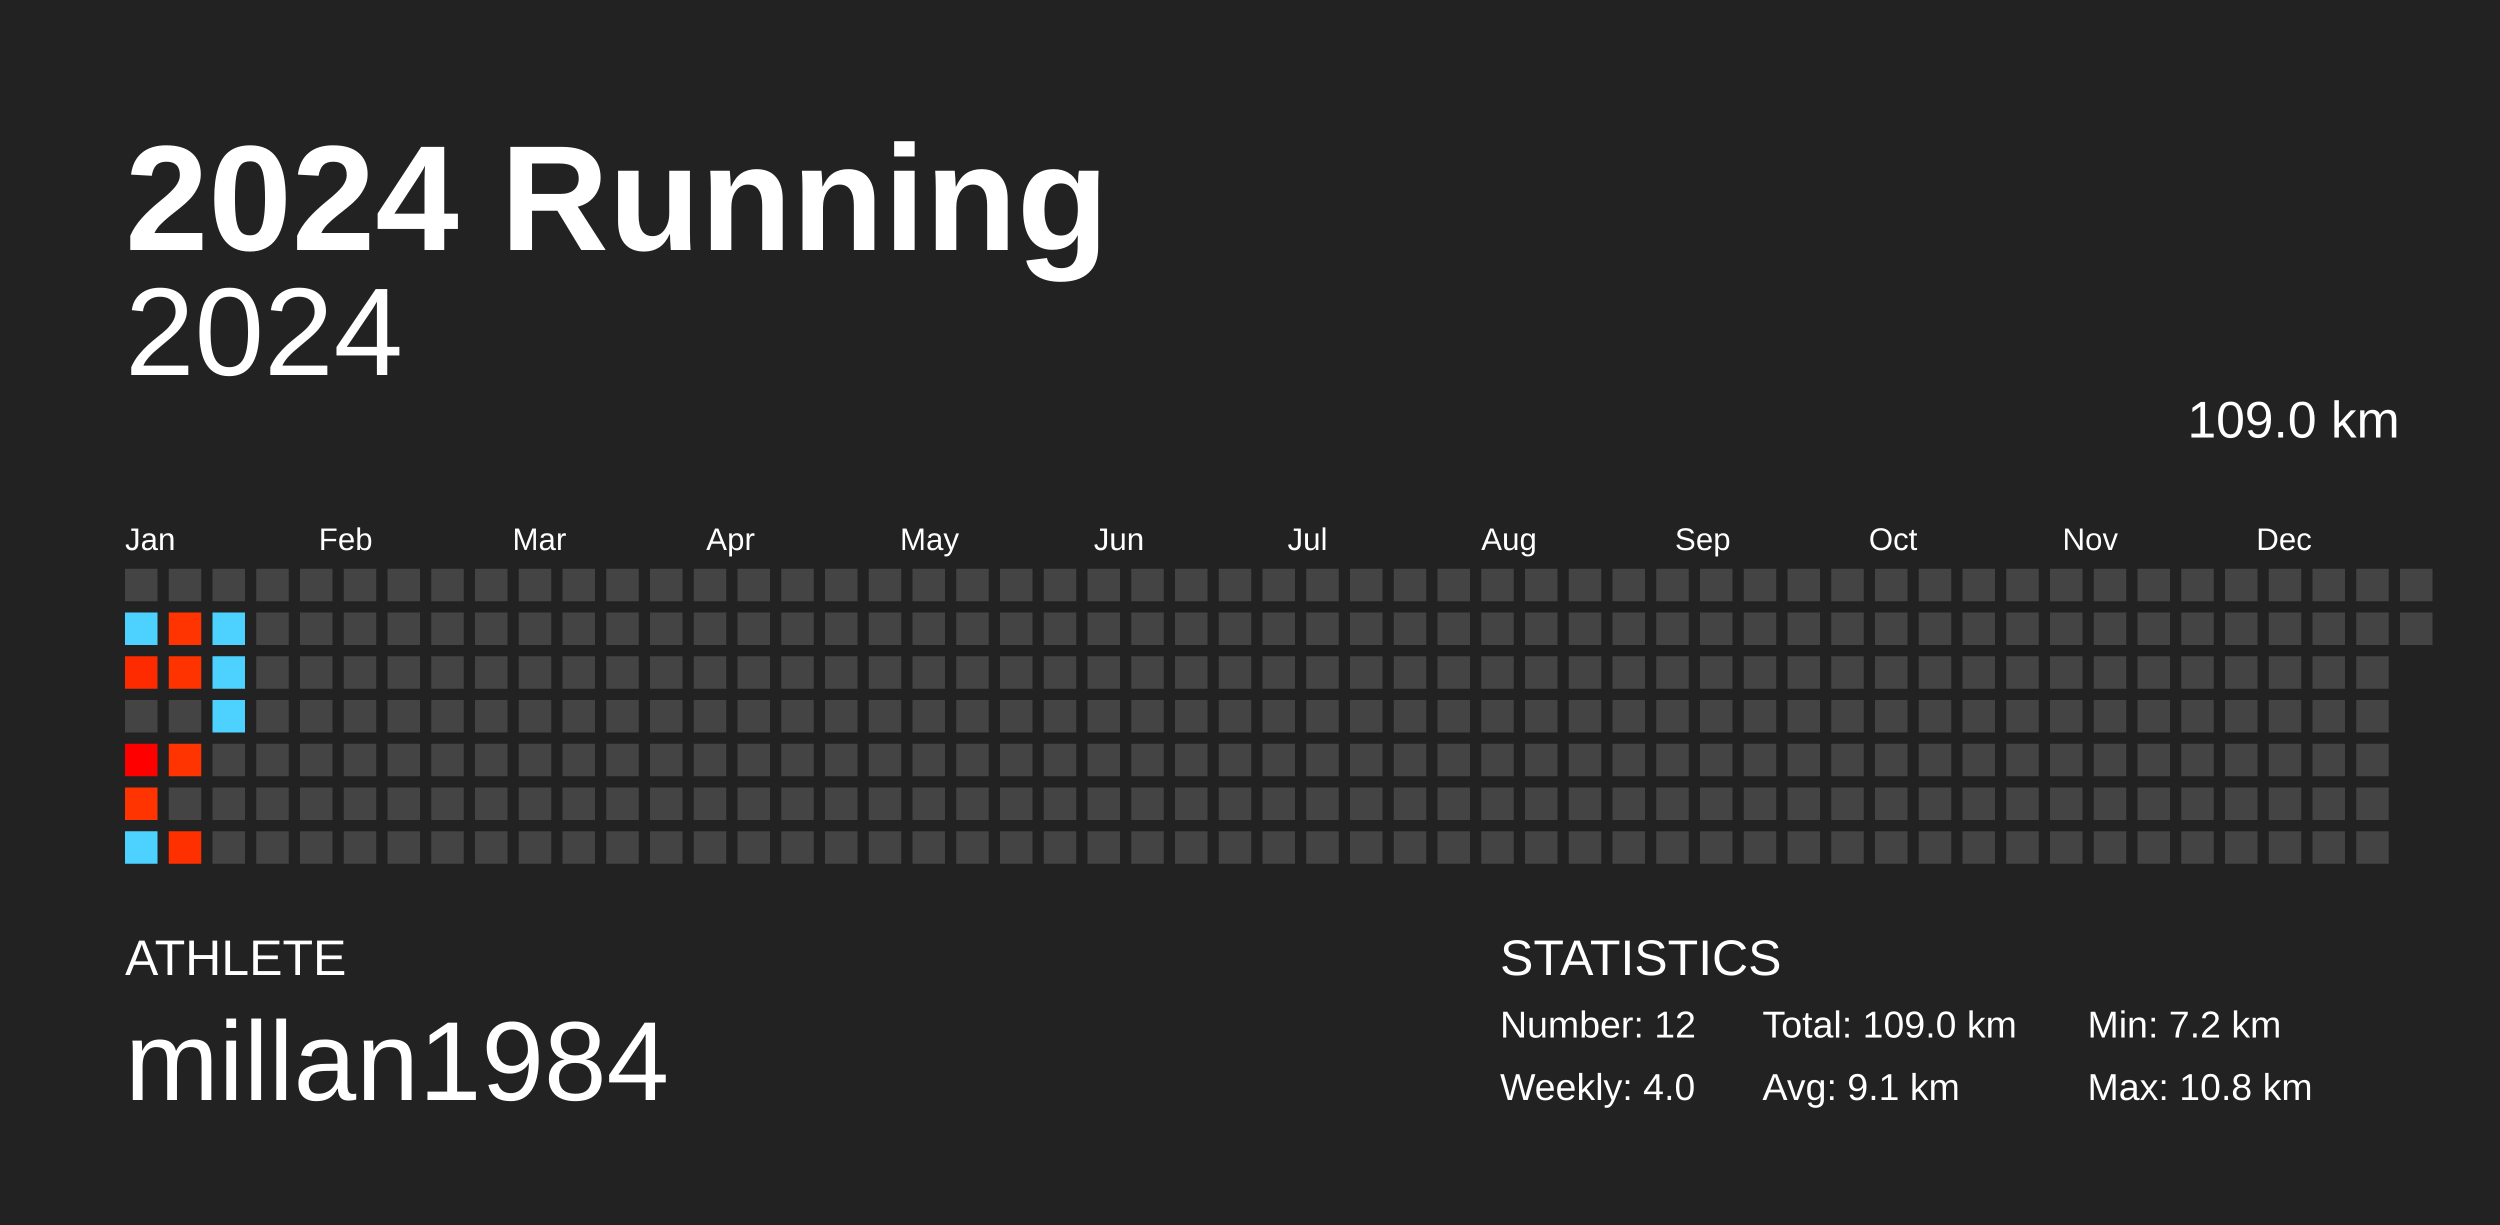
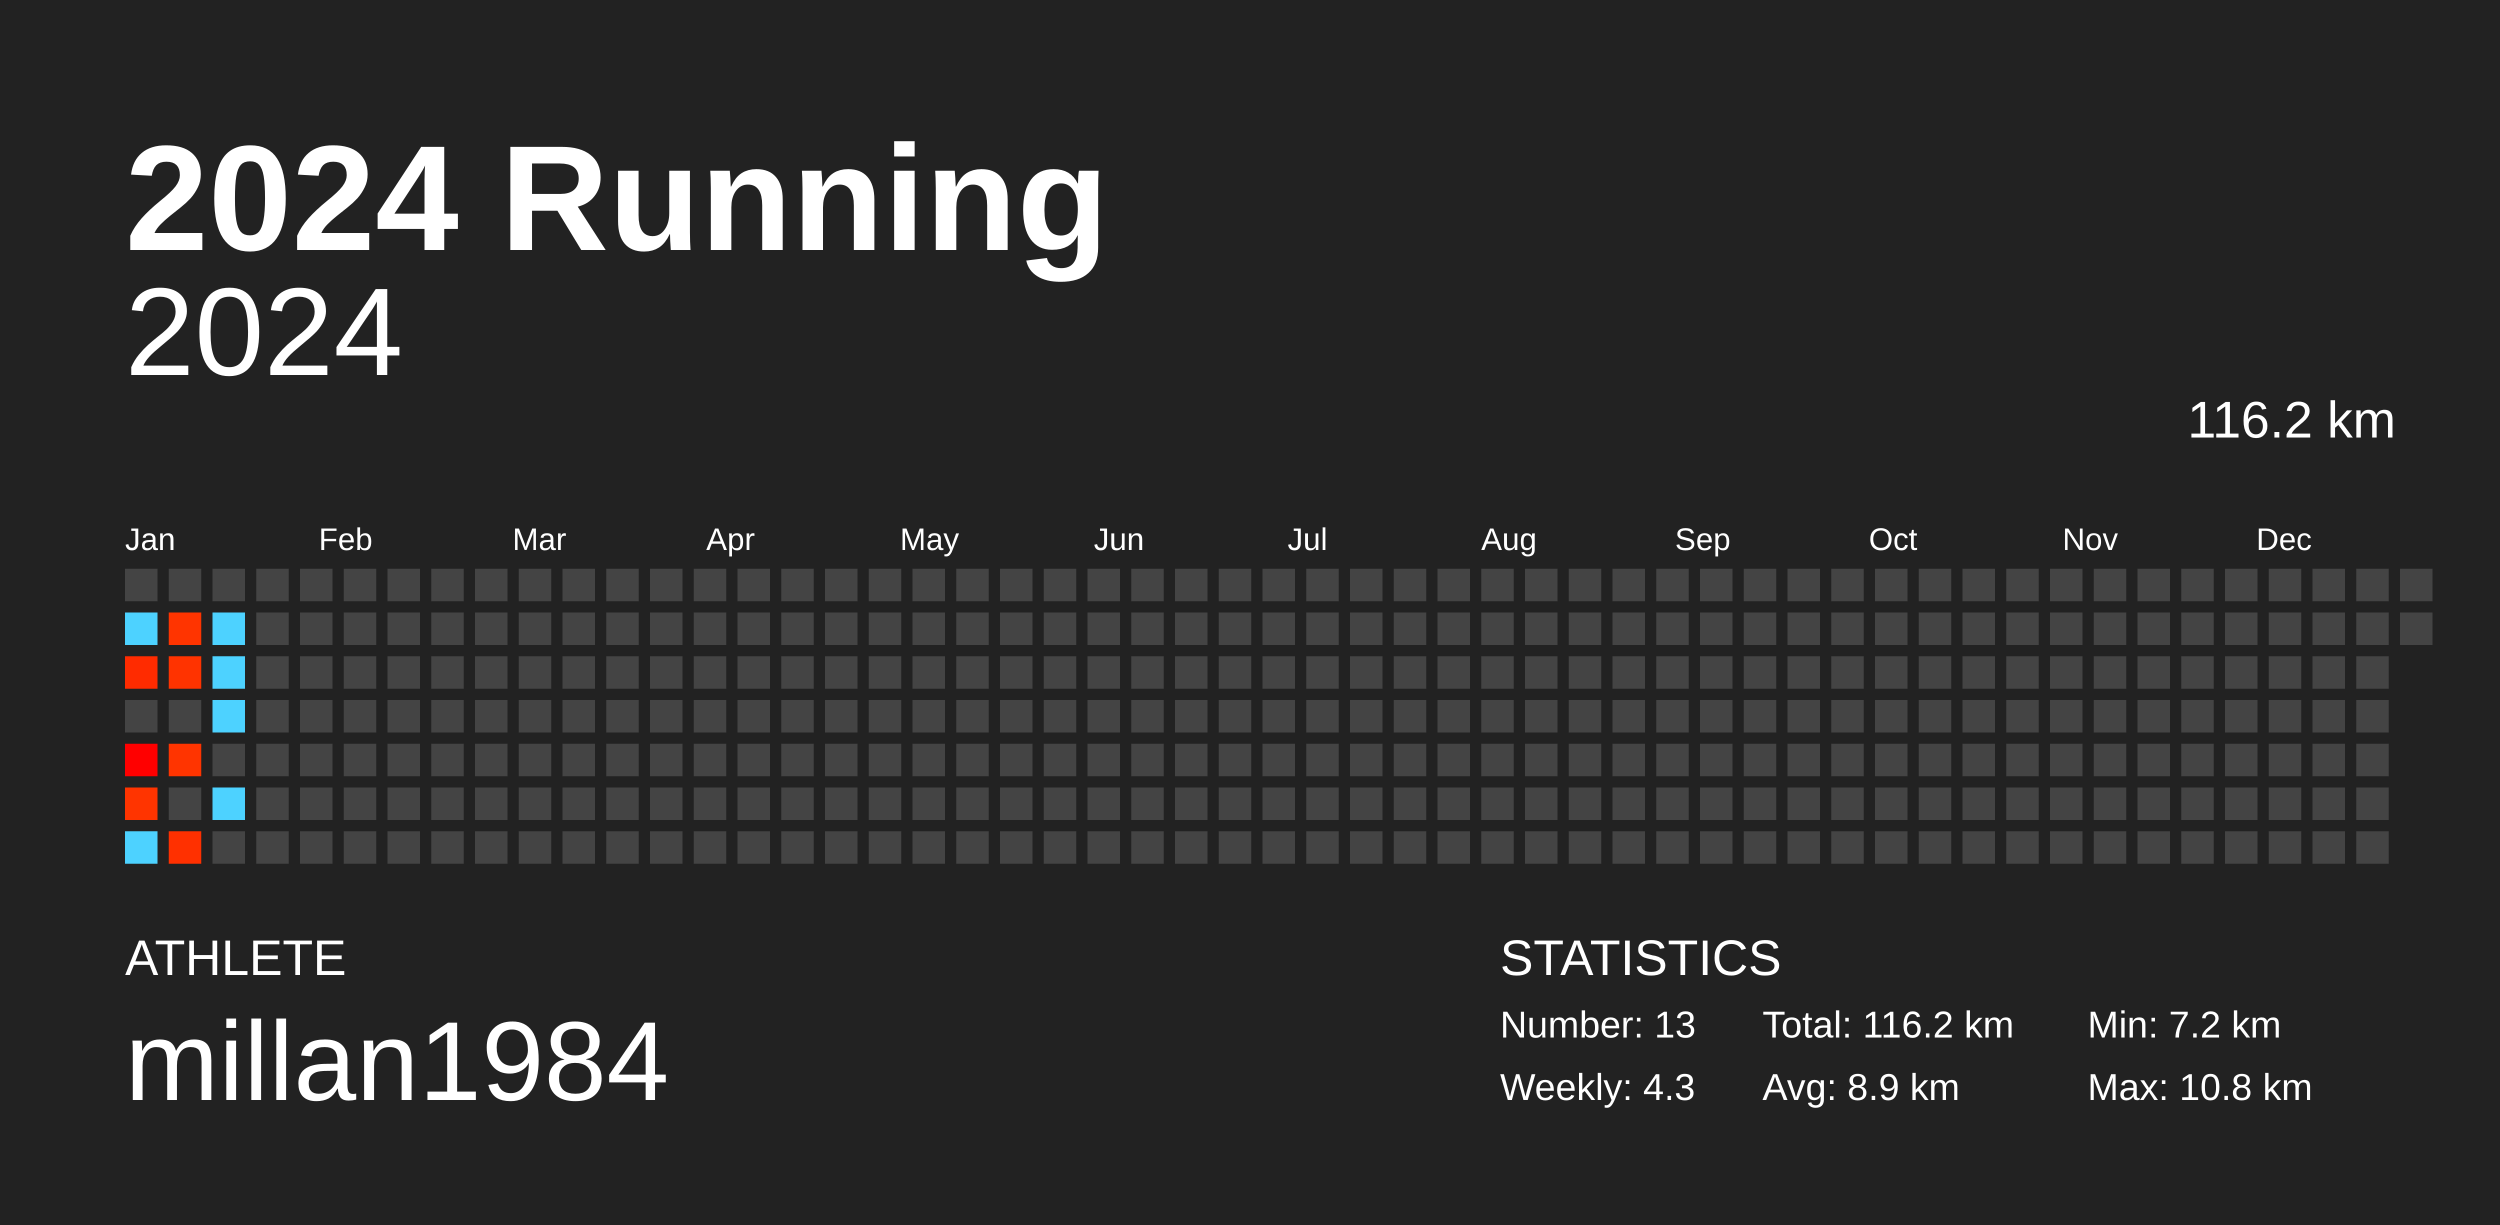
<svg xmlns="http://www.w3.org/2000/svg" baseProfile="full" height="98mm" version="1.1" viewBox="0,0,200,98" width="200mm">
  <defs />
  <rect fill="#222222" height="98" width="200" x="0" y="0" />
  <text fill="#FFFFFF" style="font-size:12px; font-family:Arial; font-weight:bold;" x="10" y="20">2024 Running</text>
  <text fill="#FFFFFF" style="font-size:4px; font-family:Arial" x="10" y="78">ATHLETE</text>
  <text fill="#FFFFFF" style="font-size:9px; font-family:Arial" x="10" y="88">millan1984</text>
  <text fill="#FFFFFF" style="font-size:4px; font-family:Arial" x="120" y="78">STATISTICS</text>
-   <text fill="#FFFFFF" style="font-size:3px; font-family:Arial" x="120" y="83">Number: 12</text>
-   <text fill="#FFFFFF" style="font-size:3px; font-family:Arial" x="120" y="88">Weekly: 4.0</text>
-   <text fill="#FFFFFF" style="font-size:3px; font-family:Arial" x="141" y="83">Total: 109.0 km</text>
-   <text fill="#FFFFFF" style="font-size:3px; font-family:Arial" x="141" y="88">Avg: 9.1 km</text>
+   <text fill="#FFFFFF" style="font-size:3px; font-family:Arial" x="120" y="83">Number: 13</text>
+   <text fill="#FFFFFF" style="font-size:3px; font-family:Arial" x="120" y="88">Weekly: 4.3</text>
+   <text fill="#FFFFFF" style="font-size:3px; font-family:Arial" x="141" y="83">Total: 116.2 km</text>
+   <text fill="#FFFFFF" style="font-size:3px; font-family:Arial" x="141" y="88">Avg: 8.9 km</text>
  <text fill="#FFFFFF" style="font-size:3px; font-family:Arial" x="167" y="83">Min: 7.2 km</text>
  <text fill="#FFFFFF" style="font-size:3px; font-family:Arial" x="167" y="88">Max: 10.8 km</text>
  <text alignment-baseline="hanging" fill="#FFFFFF" style="font-size:10.0px; font-family:Arial;" x="10" y="30">2024</text>
-   <text alignment-baseline="hanging" fill="#FFFFFF" style="font-size:4.125px; font-family:Arial;" x="175" y="35">109.0 km</text>
+   <text alignment-baseline="hanging" fill="#FFFFFF" style="font-size:4.125px; font-family:Arial;" x="175" y="35">116.2 km</text>
  <text fill="#FFFFFF" style="font-size:2.5px; font-family:Arial" x="10.0" y="44">Jan</text>
  <text fill="#FFFFFF" style="font-size:2.5px; font-family:Arial" x="25.5" y="44">Feb</text>
  <text fill="#FFFFFF" style="font-size:2.5px; font-family:Arial" x="41.0" y="44">Mar</text>
  <text fill="#FFFFFF" style="font-size:2.5px; font-family:Arial" x="56.5" y="44">Apr</text>
  <text fill="#FFFFFF" style="font-size:2.5px; font-family:Arial" x="72.0" y="44">May</text>
  <text fill="#FFFFFF" style="font-size:2.5px; font-family:Arial" x="87.5" y="44">Jun</text>
  <text fill="#FFFFFF" style="font-size:2.5px; font-family:Arial" x="103.0" y="44">Jul</text>
  <text fill="#FFFFFF" style="font-size:2.5px; font-family:Arial" x="118.5" y="44">Aug</text>
  <text fill="#FFFFFF" style="font-size:2.5px; font-family:Arial" x="134.0" y="44">Sep</text>
  <text fill="#FFFFFF" style="font-size:2.5px; font-family:Arial" x="149.5" y="44">Oct</text>
  <text fill="#FFFFFF" style="font-size:2.5px; font-family:Arial" x="165.0" y="44">Nov</text>
  <text fill="#FFFFFF" style="font-size:2.5px; font-family:Arial" x="180.5" y="44">Dec</text>
  <rect fill="#444444" height="2.6" width="2.6" x="10.0" y="45.5" />
  <rect fill="#4dd2ff" height="2.6" width="2.6" x="10.0" y="49.0" />
  <rect fill="#ff2b00" height="2.6" width="2.6" x="10.0" y="52.5" />
  <rect fill="#444444" height="2.6" width="2.6" x="10.0" y="56.0" />
  <rect fill="#ff0000" height="2.6" width="2.6" x="10.0" y="59.5" />
  <rect fill="#ff3400" height="2.6" width="2.6" x="10.0" y="63.0" />
  <rect fill="#4dd2ff" height="2.6" width="2.6" x="10.0" y="66.5" />
  <rect fill="#444444" height="2.6" width="2.6" x="13.5" y="45.5" />
  <rect fill="#ff3400" height="2.6" width="2.6" x="13.5" y="49.0" />
  <rect fill="#ff3300" height="2.6" width="2.6" x="13.5" y="52.5" />
  <rect fill="#444444" height="2.6" width="2.6" x="13.5" y="56.0" />
  <rect fill="#ff3400" height="2.6" width="2.6" x="13.5" y="59.5" />
  <rect fill="#444444" height="2.6" width="2.6" x="13.5" y="63.0" />
  <rect fill="#ff3000" height="2.6" width="2.6" x="13.5" y="66.5" />
  <rect fill="#444444" height="2.6" width="2.6" x="17.0" y="45.5" />
  <rect fill="#4dd2ff" height="2.6" width="2.6" x="17.0" y="49.0" />
  <rect fill="#4dd2ff" height="2.6" width="2.6" x="17.0" y="52.5" />
  <rect fill="#4dd2ff" height="2.6" width="2.6" x="17.0" y="56.0" />
  <rect fill="#444444" height="2.6" width="2.6" x="17.0" y="59.5" />
-   <rect fill="#444444" height="2.6" width="2.6" x="17.0" y="63.0" />
+   <rect fill="#4dd2ff" height="2.6" width="2.6" x="17.0" y="63.0" />
  <rect fill="#444444" height="2.6" width="2.6" x="17.0" y="66.5" />
  <rect fill="#444444" height="2.6" width="2.6" x="20.5" y="45.5" />
  <rect fill="#444444" height="2.6" width="2.6" x="20.5" y="49.0" />
  <rect fill="#444444" height="2.6" width="2.6" x="20.5" y="52.5" />
  <rect fill="#444444" height="2.6" width="2.6" x="20.5" y="56.0" />
  <rect fill="#444444" height="2.6" width="2.6" x="20.5" y="59.5" />
  <rect fill="#444444" height="2.6" width="2.6" x="20.5" y="63.0" />
  <rect fill="#444444" height="2.6" width="2.6" x="20.5" y="66.5" />
  <rect fill="#444444" height="2.6" width="2.6" x="24.0" y="45.5" />
  <rect fill="#444444" height="2.6" width="2.6" x="24.0" y="49.0" />
  <rect fill="#444444" height="2.6" width="2.6" x="24.0" y="52.5" />
  <rect fill="#444444" height="2.6" width="2.6" x="24.0" y="56.0" />
  <rect fill="#444444" height="2.6" width="2.6" x="24.0" y="59.5" />
  <rect fill="#444444" height="2.6" width="2.6" x="24.0" y="63.0" />
  <rect fill="#444444" height="2.6" width="2.6" x="24.0" y="66.5" />
  <rect fill="#444444" height="2.6" width="2.6" x="27.5" y="45.5" />
  <rect fill="#444444" height="2.6" width="2.6" x="27.5" y="49.0" />
  <rect fill="#444444" height="2.6" width="2.6" x="27.5" y="52.5" />
  <rect fill="#444444" height="2.6" width="2.6" x="27.5" y="56.0" />
  <rect fill="#444444" height="2.6" width="2.6" x="27.5" y="59.5" />
  <rect fill="#444444" height="2.6" width="2.6" x="27.5" y="63.0" />
  <rect fill="#444444" height="2.6" width="2.6" x="27.5" y="66.5" />
  <rect fill="#444444" height="2.6" width="2.6" x="31.0" y="45.5" />
  <rect fill="#444444" height="2.6" width="2.6" x="31.0" y="49.0" />
  <rect fill="#444444" height="2.6" width="2.6" x="31.0" y="52.5" />
  <rect fill="#444444" height="2.6" width="2.6" x="31.0" y="56.0" />
  <rect fill="#444444" height="2.6" width="2.6" x="31.0" y="59.5" />
  <rect fill="#444444" height="2.6" width="2.6" x="31.0" y="63.0" />
  <rect fill="#444444" height="2.6" width="2.6" x="31.0" y="66.5" />
  <rect fill="#444444" height="2.6" width="2.6" x="34.5" y="45.5" />
  <rect fill="#444444" height="2.6" width="2.6" x="34.5" y="49.0" />
  <rect fill="#444444" height="2.6" width="2.6" x="34.5" y="52.5" />
  <rect fill="#444444" height="2.6" width="2.6" x="34.5" y="56.0" />
  <rect fill="#444444" height="2.6" width="2.6" x="34.5" y="59.5" />
  <rect fill="#444444" height="2.6" width="2.6" x="34.5" y="63.0" />
  <rect fill="#444444" height="2.6" width="2.6" x="34.5" y="66.5" />
  <rect fill="#444444" height="2.6" width="2.6" x="38.0" y="45.5" />
  <rect fill="#444444" height="2.6" width="2.6" x="38.0" y="49.0" />
  <rect fill="#444444" height="2.6" width="2.6" x="38.0" y="52.5" />
  <rect fill="#444444" height="2.6" width="2.6" x="38.0" y="56.0" />
  <rect fill="#444444" height="2.6" width="2.6" x="38.0" y="59.5" />
  <rect fill="#444444" height="2.6" width="2.6" x="38.0" y="63.0" />
  <rect fill="#444444" height="2.6" width="2.6" x="38.0" y="66.5" />
  <rect fill="#444444" height="2.6" width="2.6" x="41.5" y="45.5" />
  <rect fill="#444444" height="2.6" width="2.6" x="41.5" y="49.0" />
  <rect fill="#444444" height="2.6" width="2.6" x="41.5" y="52.5" />
  <rect fill="#444444" height="2.6" width="2.6" x="41.5" y="56.0" />
  <rect fill="#444444" height="2.6" width="2.6" x="41.5" y="59.5" />
  <rect fill="#444444" height="2.6" width="2.6" x="41.5" y="63.0" />
  <rect fill="#444444" height="2.6" width="2.6" x="41.5" y="66.5" />
  <rect fill="#444444" height="2.6" width="2.6" x="45.0" y="45.5" />
  <rect fill="#444444" height="2.6" width="2.6" x="45.0" y="49.0" />
  <rect fill="#444444" height="2.6" width="2.6" x="45.0" y="52.5" />
  <rect fill="#444444" height="2.6" width="2.6" x="45.0" y="56.0" />
  <rect fill="#444444" height="2.6" width="2.6" x="45.0" y="59.5" />
  <rect fill="#444444" height="2.6" width="2.6" x="45.0" y="63.0" />
  <rect fill="#444444" height="2.6" width="2.6" x="45.0" y="66.5" />
  <rect fill="#444444" height="2.6" width="2.6" x="48.5" y="45.5" />
  <rect fill="#444444" height="2.6" width="2.6" x="48.5" y="49.0" />
  <rect fill="#444444" height="2.6" width="2.6" x="48.5" y="52.5" />
  <rect fill="#444444" height="2.6" width="2.6" x="48.5" y="56.0" />
  <rect fill="#444444" height="2.6" width="2.6" x="48.5" y="59.5" />
  <rect fill="#444444" height="2.6" width="2.6" x="48.5" y="63.0" />
  <rect fill="#444444" height="2.6" width="2.6" x="48.5" y="66.5" />
  <rect fill="#444444" height="2.6" width="2.6" x="52.0" y="45.5" />
  <rect fill="#444444" height="2.6" width="2.6" x="52.0" y="49.0" />
  <rect fill="#444444" height="2.6" width="2.6" x="52.0" y="52.5" />
  <rect fill="#444444" height="2.6" width="2.6" x="52.0" y="56.0" />
  <rect fill="#444444" height="2.6" width="2.6" x="52.0" y="59.5" />
  <rect fill="#444444" height="2.6" width="2.6" x="52.0" y="63.0" />
  <rect fill="#444444" height="2.6" width="2.6" x="52.0" y="66.5" />
  <rect fill="#444444" height="2.6" width="2.6" x="55.5" y="45.5" />
  <rect fill="#444444" height="2.6" width="2.6" x="55.5" y="49.0" />
  <rect fill="#444444" height="2.6" width="2.6" x="55.5" y="52.5" />
  <rect fill="#444444" height="2.6" width="2.6" x="55.5" y="56.0" />
  <rect fill="#444444" height="2.6" width="2.6" x="55.5" y="59.5" />
  <rect fill="#444444" height="2.6" width="2.6" x="55.5" y="63.0" />
  <rect fill="#444444" height="2.6" width="2.6" x="55.5" y="66.5" />
  <rect fill="#444444" height="2.6" width="2.6" x="59.0" y="45.5" />
  <rect fill="#444444" height="2.6" width="2.6" x="59.0" y="49.0" />
  <rect fill="#444444" height="2.6" width="2.6" x="59.0" y="52.5" />
  <rect fill="#444444" height="2.6" width="2.6" x="59.0" y="56.0" />
  <rect fill="#444444" height="2.6" width="2.6" x="59.0" y="59.5" />
  <rect fill="#444444" height="2.6" width="2.6" x="59.0" y="63.0" />
  <rect fill="#444444" height="2.6" width="2.6" x="59.0" y="66.5" />
  <rect fill="#444444" height="2.6" width="2.6" x="62.5" y="45.5" />
  <rect fill="#444444" height="2.6" width="2.6" x="62.5" y="49.0" />
  <rect fill="#444444" height="2.6" width="2.6" x="62.5" y="52.5" />
  <rect fill="#444444" height="2.6" width="2.6" x="62.5" y="56.0" />
  <rect fill="#444444" height="2.6" width="2.6" x="62.5" y="59.5" />
  <rect fill="#444444" height="2.6" width="2.6" x="62.5" y="63.0" />
  <rect fill="#444444" height="2.6" width="2.6" x="62.5" y="66.5" />
  <rect fill="#444444" height="2.6" width="2.6" x="66.0" y="45.5" />
  <rect fill="#444444" height="2.6" width="2.6" x="66.0" y="49.0" />
  <rect fill="#444444" height="2.6" width="2.6" x="66.0" y="52.5" />
  <rect fill="#444444" height="2.6" width="2.6" x="66.0" y="56.0" />
  <rect fill="#444444" height="2.6" width="2.6" x="66.0" y="59.5" />
  <rect fill="#444444" height="2.6" width="2.6" x="66.0" y="63.0" />
  <rect fill="#444444" height="2.6" width="2.6" x="66.0" y="66.5" />
  <rect fill="#444444" height="2.6" width="2.6" x="69.5" y="45.5" />
  <rect fill="#444444" height="2.6" width="2.6" x="69.5" y="49.0" />
  <rect fill="#444444" height="2.6" width="2.6" x="69.5" y="52.5" />
  <rect fill="#444444" height="2.6" width="2.6" x="69.5" y="56.0" />
  <rect fill="#444444" height="2.6" width="2.6" x="69.5" y="59.5" />
  <rect fill="#444444" height="2.6" width="2.6" x="69.5" y="63.0" />
  <rect fill="#444444" height="2.6" width="2.6" x="69.5" y="66.5" />
  <rect fill="#444444" height="2.6" width="2.6" x="73.0" y="45.5" />
  <rect fill="#444444" height="2.6" width="2.6" x="73.0" y="49.0" />
  <rect fill="#444444" height="2.6" width="2.6" x="73.0" y="52.5" />
  <rect fill="#444444" height="2.6" width="2.6" x="73.0" y="56.0" />
  <rect fill="#444444" height="2.6" width="2.6" x="73.0" y="59.5" />
  <rect fill="#444444" height="2.6" width="2.6" x="73.0" y="63.0" />
  <rect fill="#444444" height="2.6" width="2.6" x="73.0" y="66.5" />
  <rect fill="#444444" height="2.6" width="2.6" x="76.5" y="45.5" />
  <rect fill="#444444" height="2.6" width="2.6" x="76.5" y="49.0" />
  <rect fill="#444444" height="2.6" width="2.6" x="76.5" y="52.5" />
  <rect fill="#444444" height="2.6" width="2.6" x="76.5" y="56.0" />
  <rect fill="#444444" height="2.6" width="2.6" x="76.5" y="59.5" />
  <rect fill="#444444" height="2.6" width="2.6" x="76.5" y="63.0" />
  <rect fill="#444444" height="2.6" width="2.6" x="76.5" y="66.5" />
  <rect fill="#444444" height="2.6" width="2.6" x="80.0" y="45.5" />
  <rect fill="#444444" height="2.6" width="2.6" x="80.0" y="49.0" />
  <rect fill="#444444" height="2.6" width="2.6" x="80.0" y="52.5" />
  <rect fill="#444444" height="2.6" width="2.6" x="80.0" y="56.0" />
  <rect fill="#444444" height="2.6" width="2.6" x="80.0" y="59.5" />
  <rect fill="#444444" height="2.6" width="2.6" x="80.0" y="63.0" />
  <rect fill="#444444" height="2.6" width="2.6" x="80.0" y="66.5" />
  <rect fill="#444444" height="2.6" width="2.6" x="83.5" y="45.5" />
  <rect fill="#444444" height="2.6" width="2.6" x="83.5" y="49.0" />
  <rect fill="#444444" height="2.6" width="2.6" x="83.5" y="52.5" />
  <rect fill="#444444" height="2.6" width="2.6" x="83.5" y="56.0" />
  <rect fill="#444444" height="2.6" width="2.6" x="83.5" y="59.5" />
  <rect fill="#444444" height="2.6" width="2.6" x="83.5" y="63.0" />
  <rect fill="#444444" height="2.6" width="2.6" x="83.5" y="66.5" />
  <rect fill="#444444" height="2.6" width="2.6" x="87.0" y="45.5" />
  <rect fill="#444444" height="2.6" width="2.6" x="87.0" y="49.0" />
  <rect fill="#444444" height="2.6" width="2.6" x="87.0" y="52.5" />
  <rect fill="#444444" height="2.6" width="2.6" x="87.0" y="56.0" />
  <rect fill="#444444" height="2.6" width="2.6" x="87.0" y="59.5" />
  <rect fill="#444444" height="2.6" width="2.6" x="87.0" y="63.0" />
  <rect fill="#444444" height="2.6" width="2.6" x="87.0" y="66.5" />
  <rect fill="#444444" height="2.6" width="2.6" x="90.5" y="45.5" />
  <rect fill="#444444" height="2.6" width="2.6" x="90.5" y="49.0" />
  <rect fill="#444444" height="2.6" width="2.6" x="90.5" y="52.5" />
  <rect fill="#444444" height="2.6" width="2.6" x="90.5" y="56.0" />
  <rect fill="#444444" height="2.6" width="2.6" x="90.5" y="59.5" />
  <rect fill="#444444" height="2.6" width="2.6" x="90.5" y="63.0" />
  <rect fill="#444444" height="2.6" width="2.6" x="90.5" y="66.5" />
  <rect fill="#444444" height="2.6" width="2.6" x="94.0" y="45.5" />
  <rect fill="#444444" height="2.6" width="2.6" x="94.0" y="49.0" />
  <rect fill="#444444" height="2.6" width="2.6" x="94.0" y="52.5" />
  <rect fill="#444444" height="2.6" width="2.6" x="94.0" y="56.0" />
  <rect fill="#444444" height="2.6" width="2.6" x="94.0" y="59.5" />
  <rect fill="#444444" height="2.6" width="2.6" x="94.0" y="63.0" />
  <rect fill="#444444" height="2.6" width="2.6" x="94.0" y="66.5" />
  <rect fill="#444444" height="2.6" width="2.6" x="97.5" y="45.5" />
  <rect fill="#444444" height="2.6" width="2.6" x="97.5" y="49.0" />
  <rect fill="#444444" height="2.6" width="2.6" x="97.5" y="52.5" />
  <rect fill="#444444" height="2.6" width="2.6" x="97.5" y="56.0" />
  <rect fill="#444444" height="2.6" width="2.6" x="97.5" y="59.5" />
  <rect fill="#444444" height="2.6" width="2.6" x="97.5" y="63.0" />
  <rect fill="#444444" height="2.6" width="2.6" x="97.5" y="66.5" />
  <rect fill="#444444" height="2.6" width="2.6" x="101.0" y="45.5" />
  <rect fill="#444444" height="2.6" width="2.6" x="101.0" y="49.0" />
  <rect fill="#444444" height="2.6" width="2.6" x="101.0" y="52.5" />
  <rect fill="#444444" height="2.6" width="2.6" x="101.0" y="56.0" />
  <rect fill="#444444" height="2.6" width="2.6" x="101.0" y="59.5" />
  <rect fill="#444444" height="2.6" width="2.6" x="101.0" y="63.0" />
  <rect fill="#444444" height="2.6" width="2.6" x="101.0" y="66.5" />
  <rect fill="#444444" height="2.6" width="2.6" x="104.5" y="45.5" />
  <rect fill="#444444" height="2.6" width="2.6" x="104.5" y="49.0" />
  <rect fill="#444444" height="2.6" width="2.6" x="104.5" y="52.5" />
  <rect fill="#444444" height="2.6" width="2.6" x="104.5" y="56.0" />
  <rect fill="#444444" height="2.6" width="2.6" x="104.5" y="59.5" />
  <rect fill="#444444" height="2.6" width="2.6" x="104.5" y="63.0" />
  <rect fill="#444444" height="2.6" width="2.6" x="104.5" y="66.5" />
  <rect fill="#444444" height="2.6" width="2.6" x="108.0" y="45.5" />
  <rect fill="#444444" height="2.6" width="2.6" x="108.0" y="49.0" />
  <rect fill="#444444" height="2.6" width="2.6" x="108.0" y="52.5" />
  <rect fill="#444444" height="2.6" width="2.6" x="108.0" y="56.0" />
  <rect fill="#444444" height="2.6" width="2.6" x="108.0" y="59.5" />
  <rect fill="#444444" height="2.6" width="2.6" x="108.0" y="63.0" />
  <rect fill="#444444" height="2.6" width="2.6" x="108.0" y="66.5" />
  <rect fill="#444444" height="2.6" width="2.6" x="111.5" y="45.5" />
  <rect fill="#444444" height="2.6" width="2.6" x="111.5" y="49.0" />
  <rect fill="#444444" height="2.6" width="2.6" x="111.5" y="52.5" />
  <rect fill="#444444" height="2.6" width="2.6" x="111.5" y="56.0" />
  <rect fill="#444444" height="2.6" width="2.6" x="111.5" y="59.5" />
  <rect fill="#444444" height="2.6" width="2.6" x="111.5" y="63.0" />
  <rect fill="#444444" height="2.6" width="2.6" x="111.5" y="66.5" />
  <rect fill="#444444" height="2.6" width="2.6" x="115.0" y="45.5" />
  <rect fill="#444444" height="2.6" width="2.6" x="115.0" y="49.0" />
  <rect fill="#444444" height="2.6" width="2.6" x="115.0" y="52.5" />
  <rect fill="#444444" height="2.6" width="2.6" x="115.0" y="56.0" />
  <rect fill="#444444" height="2.6" width="2.6" x="115.0" y="59.5" />
  <rect fill="#444444" height="2.6" width="2.6" x="115.0" y="63.0" />
  <rect fill="#444444" height="2.6" width="2.6" x="115.0" y="66.5" />
  <rect fill="#444444" height="2.6" width="2.6" x="118.5" y="45.5" />
  <rect fill="#444444" height="2.6" width="2.6" x="118.5" y="49.0" />
  <rect fill="#444444" height="2.6" width="2.6" x="118.5" y="52.5" />
  <rect fill="#444444" height="2.6" width="2.6" x="118.5" y="56.0" />
  <rect fill="#444444" height="2.6" width="2.6" x="118.5" y="59.5" />
  <rect fill="#444444" height="2.6" width="2.6" x="118.5" y="63.0" />
  <rect fill="#444444" height="2.6" width="2.6" x="118.5" y="66.5" />
  <rect fill="#444444" height="2.6" width="2.6" x="122.0" y="45.5" />
  <rect fill="#444444" height="2.6" width="2.6" x="122.0" y="49.0" />
  <rect fill="#444444" height="2.6" width="2.6" x="122.0" y="52.5" />
  <rect fill="#444444" height="2.6" width="2.6" x="122.0" y="56.0" />
  <rect fill="#444444" height="2.6" width="2.6" x="122.0" y="59.5" />
  <rect fill="#444444" height="2.6" width="2.6" x="122.0" y="63.0" />
  <rect fill="#444444" height="2.6" width="2.6" x="122.0" y="66.5" />
  <rect fill="#444444" height="2.6" width="2.6" x="125.5" y="45.5" />
  <rect fill="#444444" height="2.6" width="2.6" x="125.5" y="49.0" />
  <rect fill="#444444" height="2.6" width="2.6" x="125.5" y="52.5" />
  <rect fill="#444444" height="2.6" width="2.6" x="125.5" y="56.0" />
  <rect fill="#444444" height="2.6" width="2.6" x="125.5" y="59.5" />
  <rect fill="#444444" height="2.6" width="2.6" x="125.5" y="63.0" />
  <rect fill="#444444" height="2.6" width="2.6" x="125.5" y="66.5" />
  <rect fill="#444444" height="2.6" width="2.6" x="129.0" y="45.5" />
  <rect fill="#444444" height="2.6" width="2.6" x="129.0" y="49.0" />
  <rect fill="#444444" height="2.6" width="2.6" x="129.0" y="52.5" />
  <rect fill="#444444" height="2.6" width="2.6" x="129.0" y="56.0" />
  <rect fill="#444444" height="2.6" width="2.6" x="129.0" y="59.5" />
  <rect fill="#444444" height="2.6" width="2.6" x="129.0" y="63.0" />
  <rect fill="#444444" height="2.6" width="2.6" x="129.0" y="66.5" />
  <rect fill="#444444" height="2.6" width="2.6" x="132.5" y="45.5" />
  <rect fill="#444444" height="2.6" width="2.6" x="132.5" y="49.0" />
  <rect fill="#444444" height="2.6" width="2.6" x="132.5" y="52.5" />
  <rect fill="#444444" height="2.6" width="2.6" x="132.5" y="56.0" />
  <rect fill="#444444" height="2.6" width="2.6" x="132.5" y="59.5" />
  <rect fill="#444444" height="2.6" width="2.6" x="132.5" y="63.0" />
  <rect fill="#444444" height="2.6" width="2.6" x="132.5" y="66.5" />
  <rect fill="#444444" height="2.6" width="2.6" x="136.0" y="45.5" />
  <rect fill="#444444" height="2.6" width="2.6" x="136.0" y="49.0" />
  <rect fill="#444444" height="2.6" width="2.6" x="136.0" y="52.5" />
  <rect fill="#444444" height="2.6" width="2.6" x="136.0" y="56.0" />
  <rect fill="#444444" height="2.6" width="2.6" x="136.0" y="59.5" />
  <rect fill="#444444" height="2.6" width="2.6" x="136.0" y="63.0" />
  <rect fill="#444444" height="2.6" width="2.6" x="136.0" y="66.5" />
  <rect fill="#444444" height="2.6" width="2.6" x="139.5" y="45.5" />
  <rect fill="#444444" height="2.6" width="2.6" x="139.5" y="49.0" />
  <rect fill="#444444" height="2.6" width="2.6" x="139.5" y="52.5" />
  <rect fill="#444444" height="2.6" width="2.6" x="139.5" y="56.0" />
  <rect fill="#444444" height="2.6" width="2.6" x="139.5" y="59.5" />
  <rect fill="#444444" height="2.6" width="2.6" x="139.5" y="63.0" />
  <rect fill="#444444" height="2.6" width="2.6" x="139.5" y="66.5" />
  <rect fill="#444444" height="2.6" width="2.6" x="143.0" y="45.5" />
  <rect fill="#444444" height="2.6" width="2.6" x="143.0" y="49.0" />
  <rect fill="#444444" height="2.6" width="2.6" x="143.0" y="52.5" />
  <rect fill="#444444" height="2.6" width="2.6" x="143.0" y="56.0" />
  <rect fill="#444444" height="2.6" width="2.6" x="143.0" y="59.5" />
  <rect fill="#444444" height="2.6" width="2.6" x="143.0" y="63.0" />
  <rect fill="#444444" height="2.6" width="2.6" x="143.0" y="66.5" />
  <rect fill="#444444" height="2.6" width="2.6" x="146.5" y="45.5" />
  <rect fill="#444444" height="2.6" width="2.6" x="146.5" y="49.0" />
  <rect fill="#444444" height="2.6" width="2.6" x="146.5" y="52.5" />
  <rect fill="#444444" height="2.6" width="2.6" x="146.5" y="56.0" />
  <rect fill="#444444" height="2.6" width="2.6" x="146.5" y="59.5" />
  <rect fill="#444444" height="2.6" width="2.6" x="146.5" y="63.0" />
  <rect fill="#444444" height="2.6" width="2.6" x="146.5" y="66.5" />
  <rect fill="#444444" height="2.6" width="2.6" x="150.0" y="45.5" />
  <rect fill="#444444" height="2.6" width="2.6" x="150.0" y="49.0" />
  <rect fill="#444444" height="2.6" width="2.6" x="150.0" y="52.5" />
  <rect fill="#444444" height="2.6" width="2.6" x="150.0" y="56.0" />
  <rect fill="#444444" height="2.6" width="2.6" x="150.0" y="59.5" />
  <rect fill="#444444" height="2.6" width="2.6" x="150.0" y="63.0" />
  <rect fill="#444444" height="2.6" width="2.6" x="150.0" y="66.5" />
  <rect fill="#444444" height="2.6" width="2.6" x="153.5" y="45.5" />
  <rect fill="#444444" height="2.6" width="2.6" x="153.5" y="49.0" />
  <rect fill="#444444" height="2.6" width="2.6" x="153.5" y="52.5" />
  <rect fill="#444444" height="2.6" width="2.6" x="153.5" y="56.0" />
  <rect fill="#444444" height="2.6" width="2.6" x="153.5" y="59.5" />
  <rect fill="#444444" height="2.6" width="2.6" x="153.5" y="63.0" />
  <rect fill="#444444" height="2.6" width="2.6" x="153.5" y="66.5" />
  <rect fill="#444444" height="2.6" width="2.6" x="157.0" y="45.5" />
  <rect fill="#444444" height="2.6" width="2.6" x="157.0" y="49.0" />
  <rect fill="#444444" height="2.6" width="2.6" x="157.0" y="52.5" />
  <rect fill="#444444" height="2.6" width="2.6" x="157.0" y="56.0" />
  <rect fill="#444444" height="2.6" width="2.6" x="157.0" y="59.5" />
  <rect fill="#444444" height="2.6" width="2.6" x="157.0" y="63.0" />
  <rect fill="#444444" height="2.6" width="2.6" x="157.0" y="66.5" />
  <rect fill="#444444" height="2.6" width="2.6" x="160.5" y="45.5" />
  <rect fill="#444444" height="2.6" width="2.6" x="160.5" y="49.0" />
  <rect fill="#444444" height="2.6" width="2.6" x="160.5" y="52.5" />
  <rect fill="#444444" height="2.6" width="2.6" x="160.5" y="56.0" />
  <rect fill="#444444" height="2.6" width="2.6" x="160.5" y="59.5" />
  <rect fill="#444444" height="2.6" width="2.6" x="160.5" y="63.0" />
  <rect fill="#444444" height="2.6" width="2.6" x="160.5" y="66.5" />
  <rect fill="#444444" height="2.6" width="2.6" x="164.0" y="45.5" />
  <rect fill="#444444" height="2.6" width="2.6" x="164.0" y="49.0" />
  <rect fill="#444444" height="2.6" width="2.6" x="164.0" y="52.5" />
  <rect fill="#444444" height="2.6" width="2.6" x="164.0" y="56.0" />
  <rect fill="#444444" height="2.6" width="2.6" x="164.0" y="59.5" />
  <rect fill="#444444" height="2.6" width="2.6" x="164.0" y="63.0" />
  <rect fill="#444444" height="2.6" width="2.6" x="164.0" y="66.5" />
  <rect fill="#444444" height="2.6" width="2.6" x="167.5" y="45.5" />
  <rect fill="#444444" height="2.6" width="2.6" x="167.5" y="49.0" />
  <rect fill="#444444" height="2.6" width="2.6" x="167.5" y="52.5" />
  <rect fill="#444444" height="2.6" width="2.6" x="167.5" y="56.0" />
  <rect fill="#444444" height="2.6" width="2.6" x="167.5" y="59.5" />
  <rect fill="#444444" height="2.6" width="2.6" x="167.5" y="63.0" />
  <rect fill="#444444" height="2.6" width="2.6" x="167.5" y="66.5" />
  <rect fill="#444444" height="2.6" width="2.6" x="171.0" y="45.5" />
  <rect fill="#444444" height="2.6" width="2.6" x="171.0" y="49.0" />
  <rect fill="#444444" height="2.6" width="2.6" x="171.0" y="52.5" />
  <rect fill="#444444" height="2.6" width="2.6" x="171.0" y="56.0" />
  <rect fill="#444444" height="2.6" width="2.6" x="171.0" y="59.5" />
  <rect fill="#444444" height="2.6" width="2.6" x="171.0" y="63.0" />
  <rect fill="#444444" height="2.6" width="2.6" x="171.0" y="66.5" />
  <rect fill="#444444" height="2.6" width="2.6" x="174.5" y="45.5" />
  <rect fill="#444444" height="2.6" width="2.6" x="174.5" y="49.0" />
  <rect fill="#444444" height="2.6" width="2.6" x="174.5" y="52.5" />
  <rect fill="#444444" height="2.6" width="2.6" x="174.5" y="56.0" />
  <rect fill="#444444" height="2.6" width="2.6" x="174.5" y="59.5" />
  <rect fill="#444444" height="2.6" width="2.6" x="174.5" y="63.0" />
  <rect fill="#444444" height="2.6" width="2.6" x="174.5" y="66.5" />
  <rect fill="#444444" height="2.6" width="2.6" x="178.0" y="45.5" />
  <rect fill="#444444" height="2.6" width="2.6" x="178.0" y="49.0" />
  <rect fill="#444444" height="2.6" width="2.6" x="178.0" y="52.5" />
  <rect fill="#444444" height="2.6" width="2.6" x="178.0" y="56.0" />
  <rect fill="#444444" height="2.6" width="2.6" x="178.0" y="59.5" />
  <rect fill="#444444" height="2.6" width="2.6" x="178.0" y="63.0" />
  <rect fill="#444444" height="2.6" width="2.6" x="178.0" y="66.5" />
  <rect fill="#444444" height="2.6" width="2.6" x="181.5" y="45.5" />
  <rect fill="#444444" height="2.6" width="2.6" x="181.5" y="49.0" />
  <rect fill="#444444" height="2.6" width="2.6" x="181.5" y="52.5" />
  <rect fill="#444444" height="2.6" width="2.6" x="181.5" y="56.0" />
  <rect fill="#444444" height="2.6" width="2.6" x="181.5" y="59.5" />
  <rect fill="#444444" height="2.6" width="2.6" x="181.5" y="63.0" />
  <rect fill="#444444" height="2.6" width="2.6" x="181.5" y="66.5" />
  <rect fill="#444444" height="2.6" width="2.6" x="185.0" y="45.5" />
  <rect fill="#444444" height="2.6" width="2.6" x="185.0" y="49.0" />
  <rect fill="#444444" height="2.6" width="2.6" x="185.0" y="52.5" />
  <rect fill="#444444" height="2.6" width="2.6" x="185.0" y="56.0" />
  <rect fill="#444444" height="2.6" width="2.6" x="185.0" y="59.5" />
  <rect fill="#444444" height="2.6" width="2.6" x="185.0" y="63.0" />
  <rect fill="#444444" height="2.6" width="2.6" x="185.0" y="66.5" />
  <rect fill="#444444" height="2.6" width="2.6" x="188.5" y="45.5" />
  <rect fill="#444444" height="2.6" width="2.6" x="188.5" y="49.0" />
  <rect fill="#444444" height="2.6" width="2.6" x="188.5" y="52.5" />
  <rect fill="#444444" height="2.6" width="2.6" x="188.5" y="56.0" />
  <rect fill="#444444" height="2.6" width="2.6" x="188.5" y="59.5" />
  <rect fill="#444444" height="2.6" width="2.6" x="188.5" y="63.0" />
  <rect fill="#444444" height="2.6" width="2.6" x="188.5" y="66.5" />
  <rect fill="#444444" height="2.6" width="2.6" x="192.0" y="45.5" />
  <rect fill="#444444" height="2.6" width="2.6" x="192.0" y="49.0" />
</svg>
